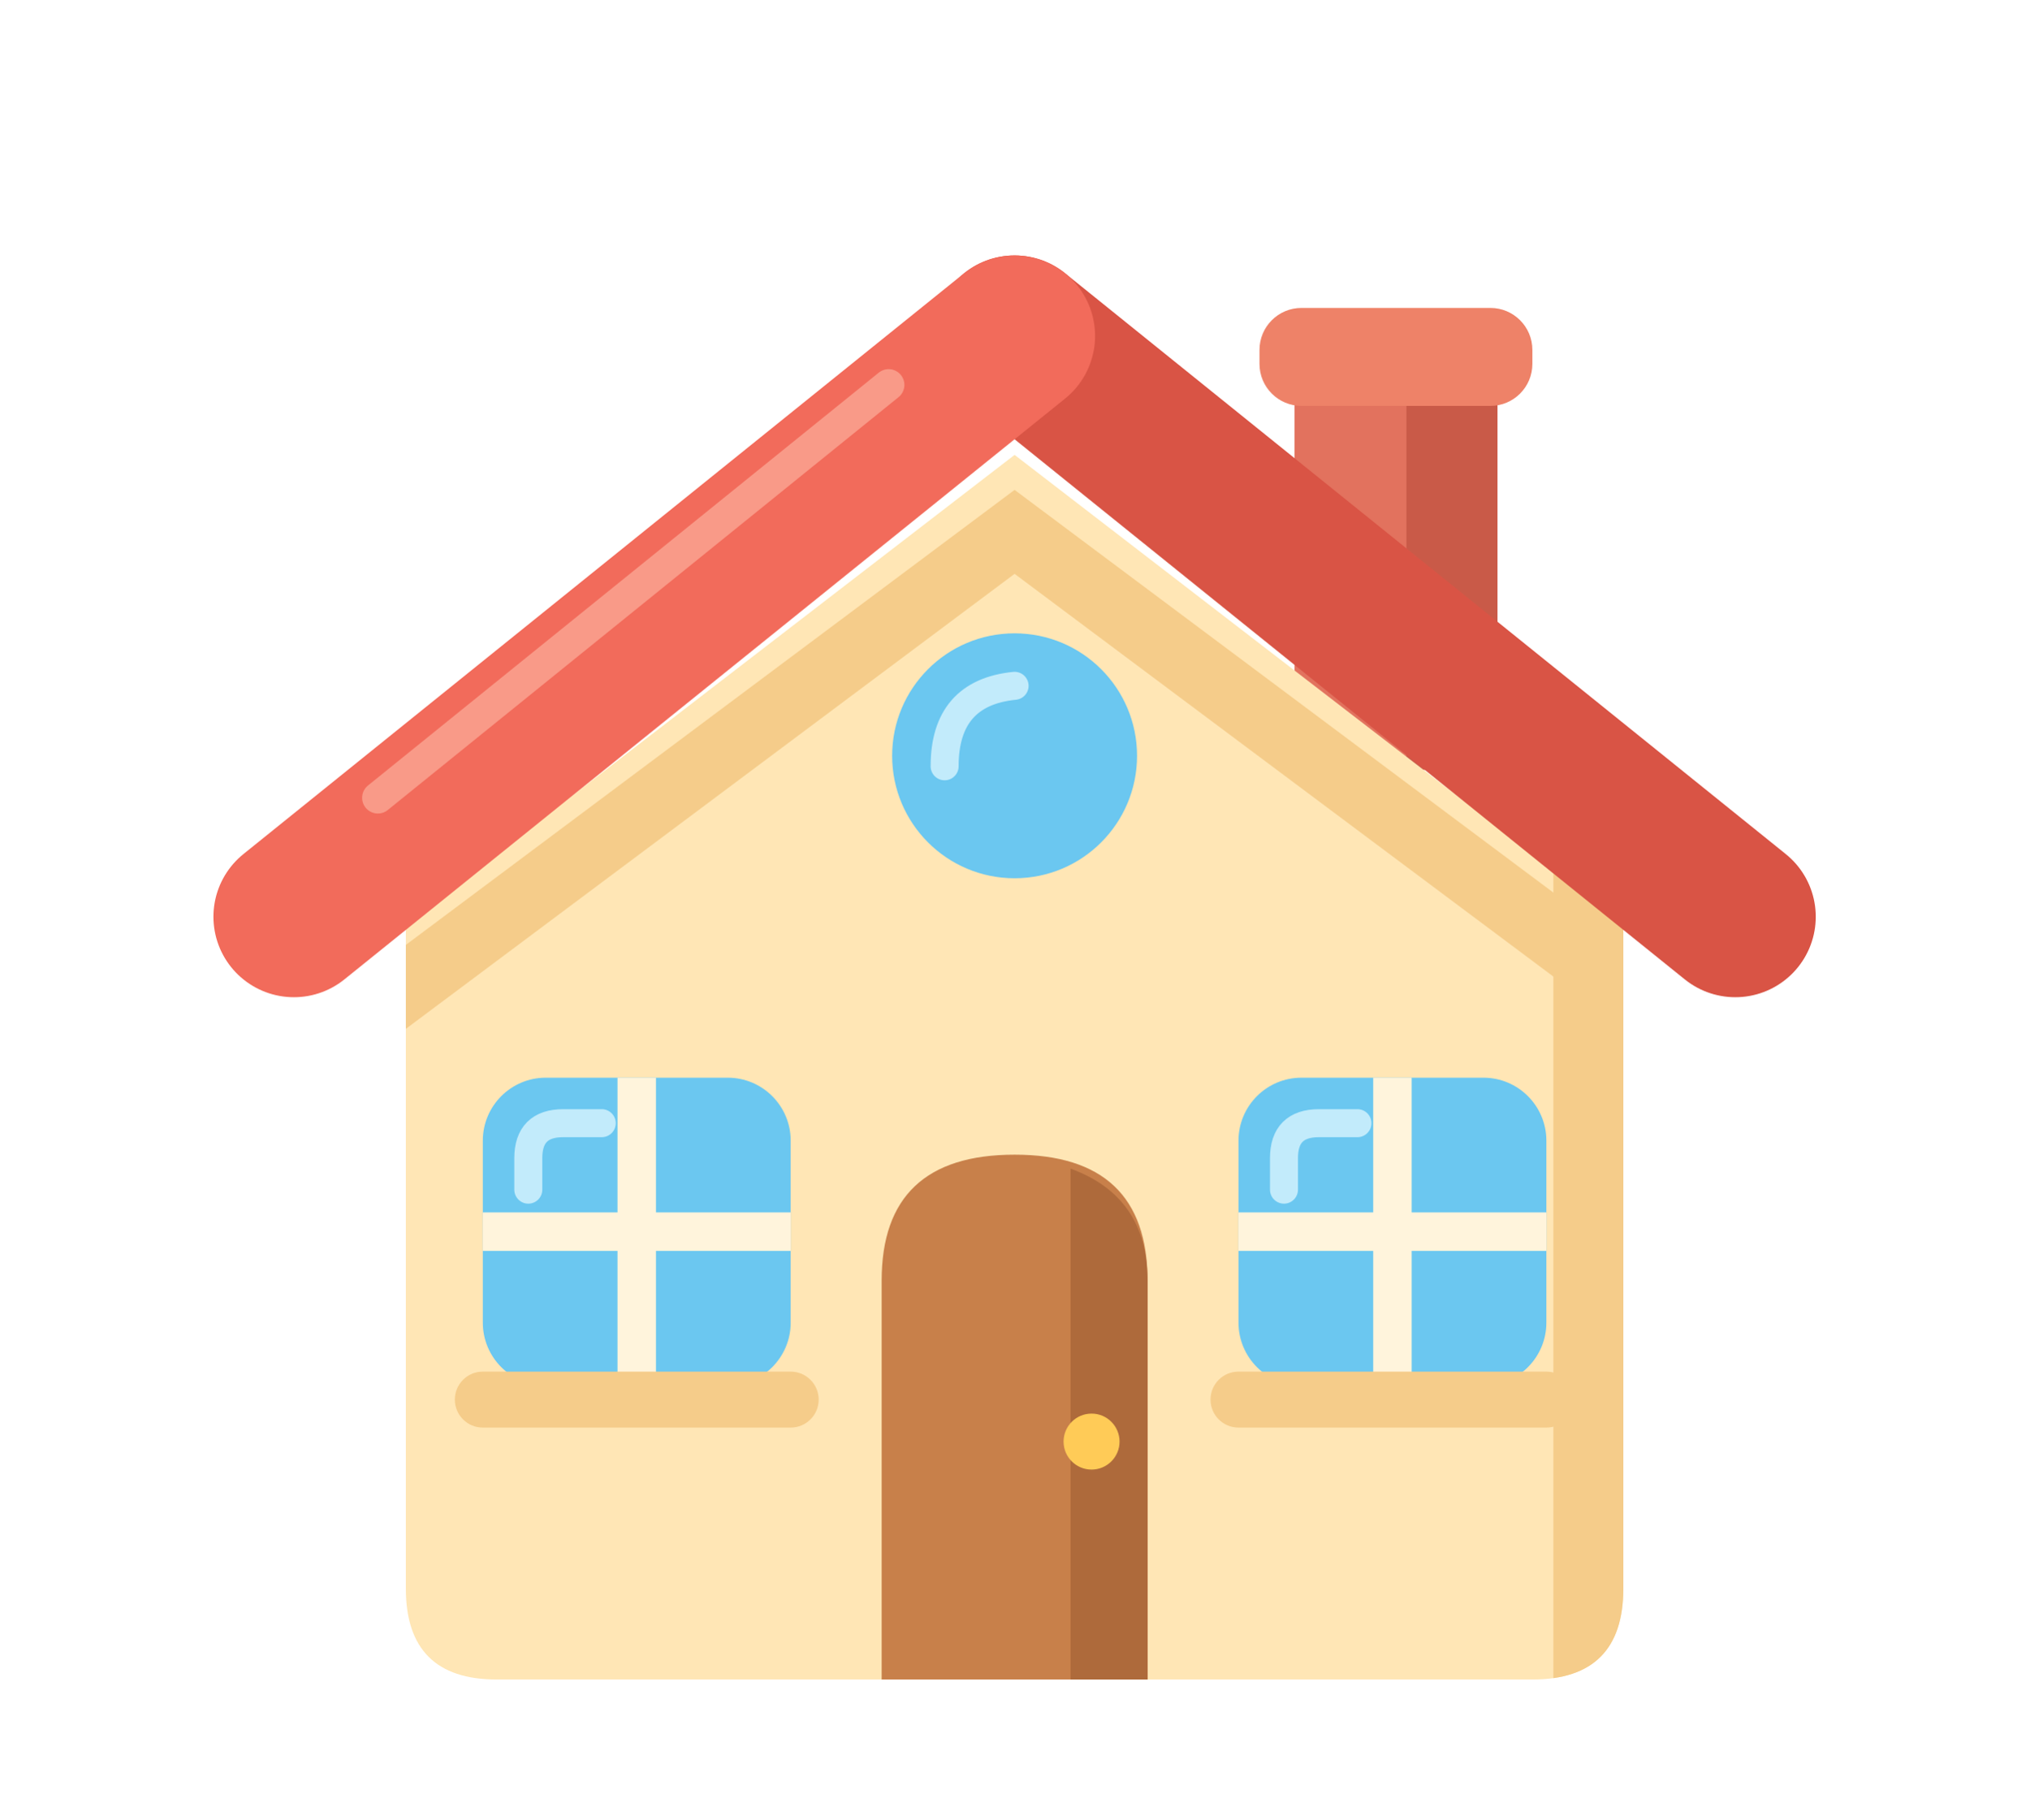
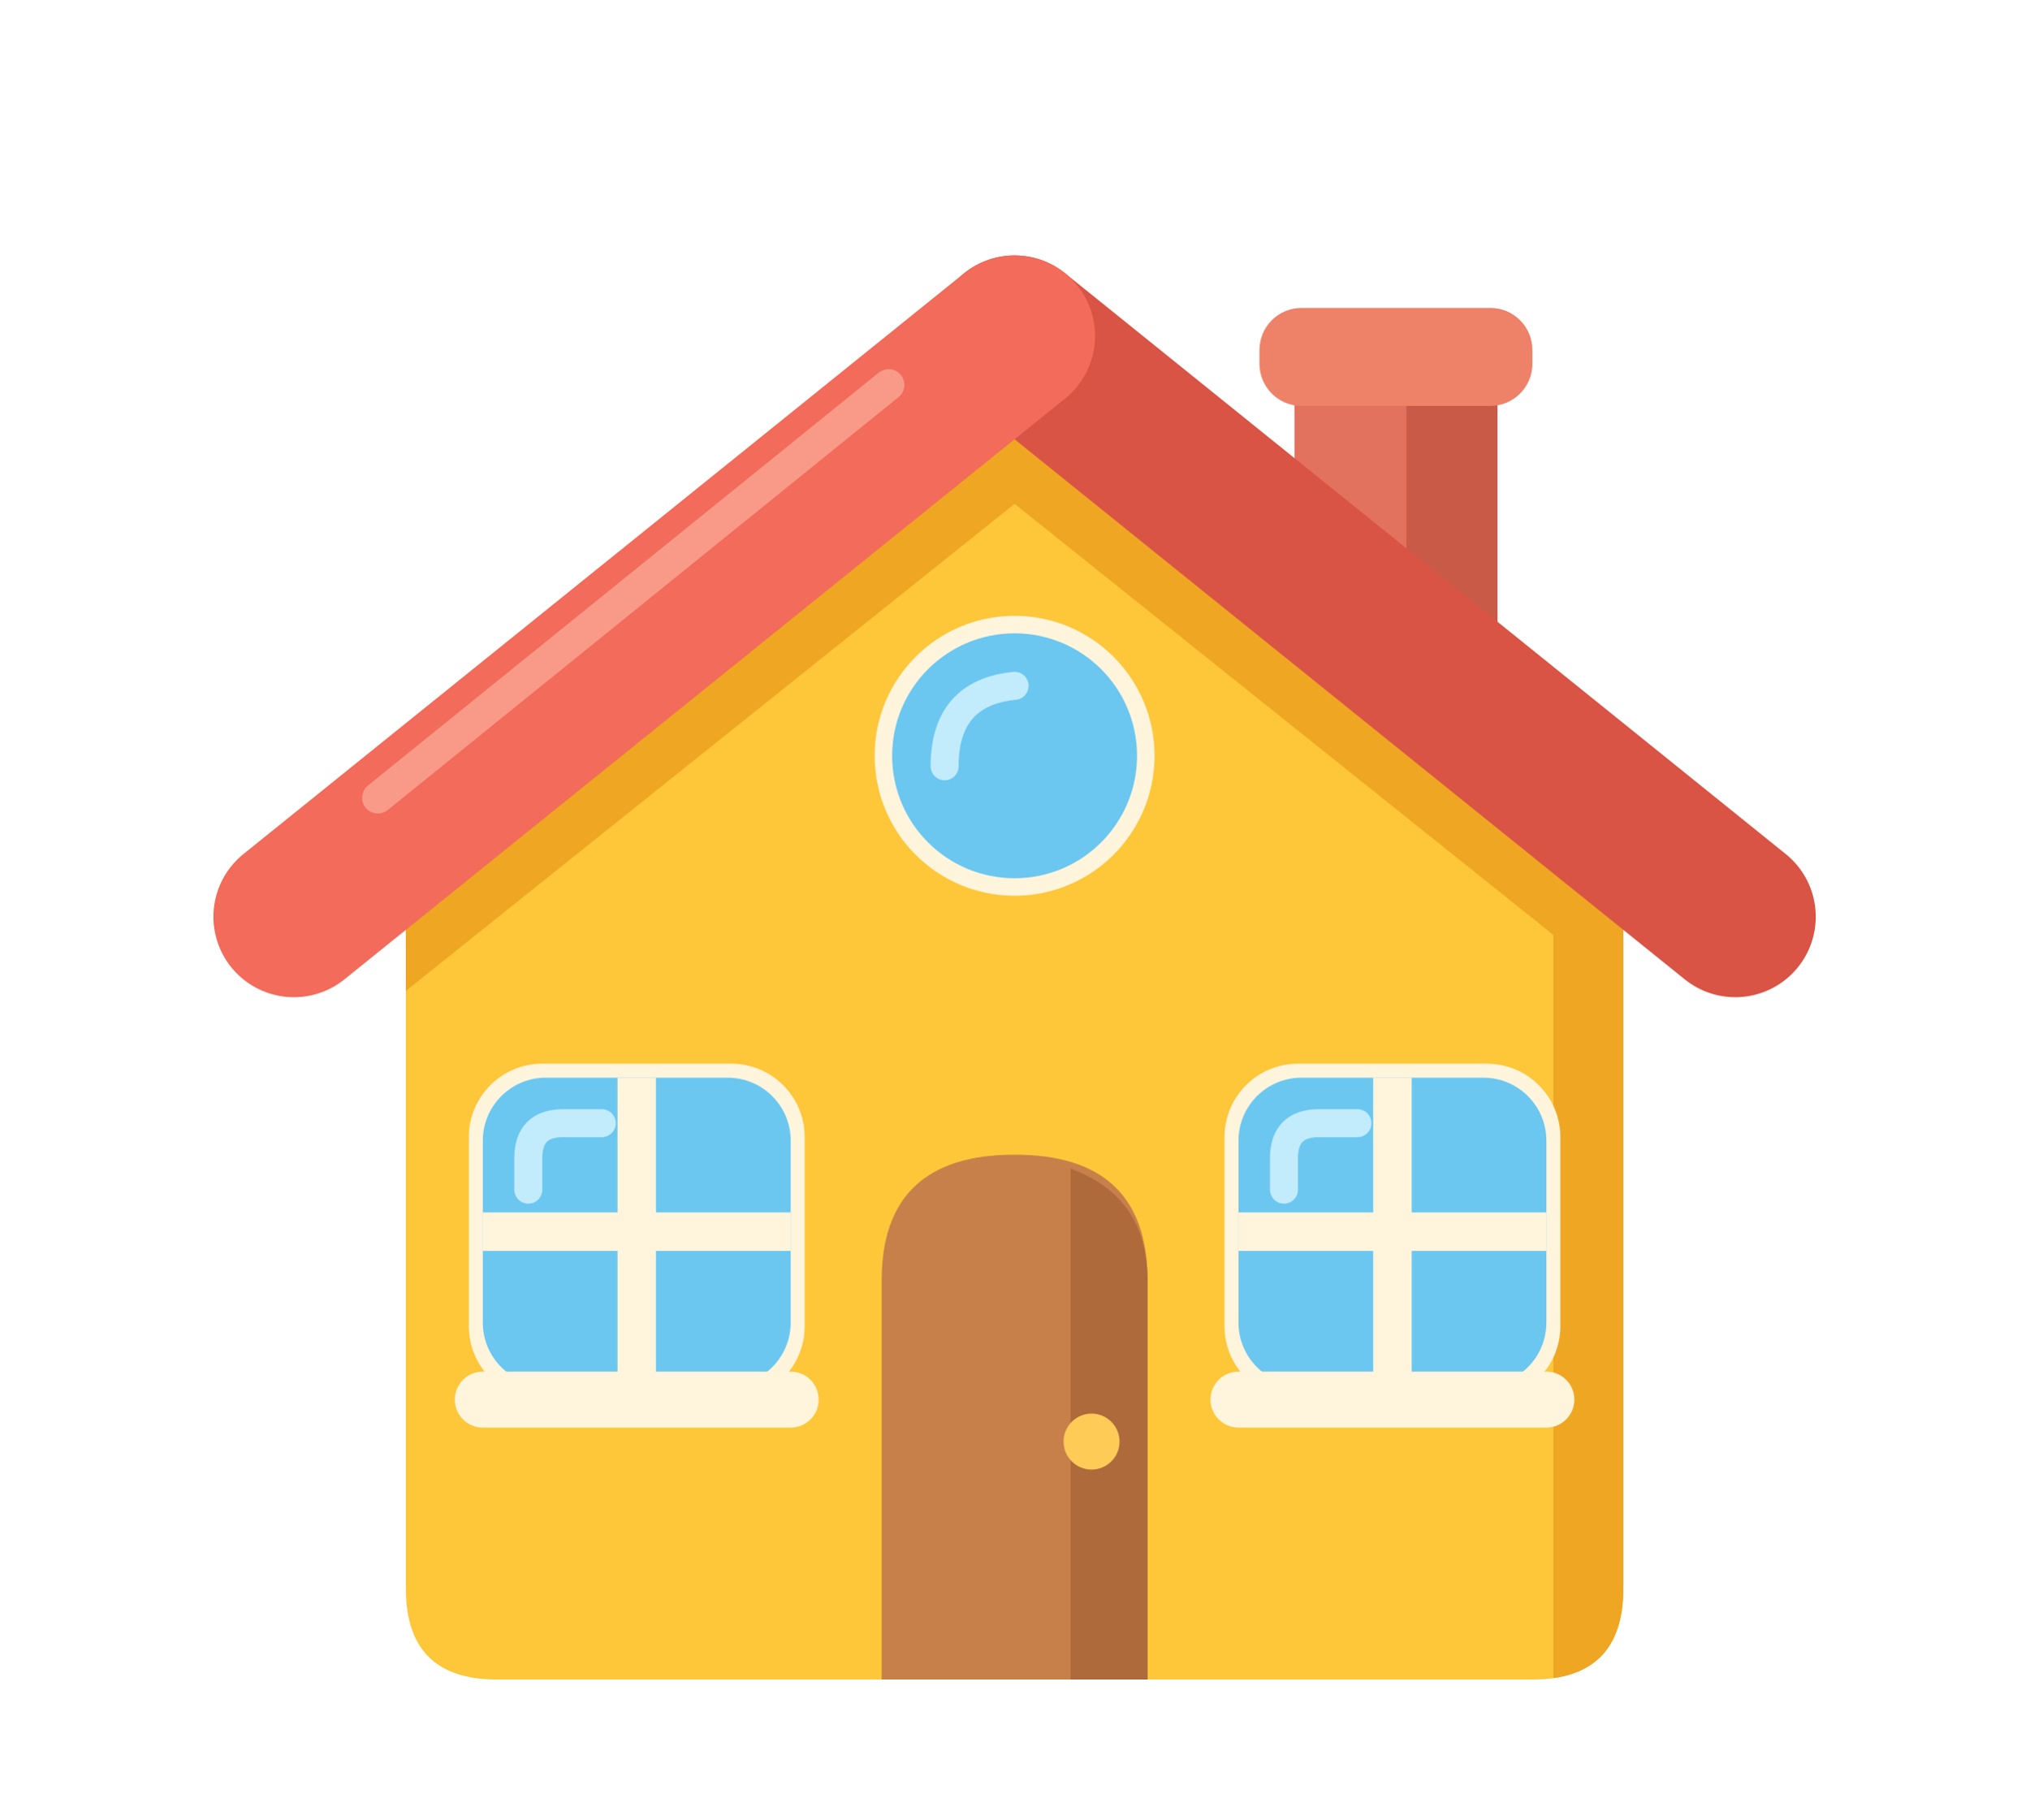
<svg xmlns="http://www.w3.org/2000/svg" width="580" height="520" viewBox="0 0 580 520" role="img" aria-labelledby="title desc">
  <defs>
    <clipPath id="casa-pared-forma">
-       <path d="M116 264 L290 130 L464 264 V454 Q464 480 438 480 H142 Q116 480 116 454 Z" />
+       <path d="M116 264 L290 120 L464 264 V454 Q464 480 438 480 H142 Q116 480 116 454 Z" />
    </clipPath>
  </defs>
  <g id="casa">
    <g id="chimenea">
      <rect x="370" y="102" width="58" height="118" rx="10" fill="#E2725E" />
      <path d="M402 102 H418 Q428 102 428 112 V220 H402 Z" fill="#C95A48" />
      <rect x="360" y="88" width="78" height="28" rx="12" fill="#EE8268" />
    </g>
    <g id="pared">
-       <path d="M116 264 L290 130 L464 264 V454 Q464 480 438 480 H142 Q116 480 116 454 Z" fill="#FFE6B5" />
-       <g clip-path="url(#casa-pared-forma)" fill="#F5CC8A">
-         <path d="M100 282 L290 140 L480 282 V306 L290 164 L100 306 Z" />
+       <path d="M116 264 L290 120 L464 264 V454 Q464 480 438 480 H142 Q116 480 116 454 Z" fill="#FEC739" />
+       <g clip-path="url(#casa-pared-forma)" fill="#EFA623">
+         <path d="M100 272 L290 118 L480 272 V296 L290 144 L100 296 Z" />
        <rect x="444" y="100" width="36" height="400" />
      </g>
    </g>
    <g id="techo" fill="none" stroke-width="46" stroke-linecap="round" stroke-linejoin="round">
      <path d="M290 96 L496 262" stroke="#D95445" />
      <path d="M84 262 L290 96" stroke="#F26B5B" />
      <path d="M108 228 L254 110" stroke="#F99A88" stroke-width="9" />
    </g>
    <g id="ventana-superior">
+       <circle cx="290" cy="216" r="40" fill="#FFF4DC" />
      <circle cx="290" cy="216" r="35" fill="#6BC7F0" />
      <path d="M270 219 Q270 198 290 196" fill="none" stroke="#C2EBFB" stroke-width="8" stroke-linecap="round" />
    </g>
    <g id="ventana-izquierda">
+       <rect x="134" y="304" width="96" height="96" rx="21" fill="#FFF4DC" />
      <rect x="138" y="308" width="88" height="88" rx="18" fill="#6BC7F0" />
      <path d="M151 340 V331 Q151 321 161 321 H172" fill="none" stroke="#C2EBFB" stroke-width="8" stroke-linecap="round" />
      <path d="M182 308 V396 M138 352 H226" stroke="#FFF4DC" stroke-width="11" />
-       <rect x="130" y="392" width="104" height="16" rx="8" fill="#F5CC8A" />
+       <rect x="130" y="392" width="104" height="16" rx="8" fill="#FFF4DC" />
    </g>
    <g id="ventana-derecha">
+       <rect x="350" y="304" width="96" height="96" rx="21" fill="#FFF4DC" />
      <rect x="354" y="308" width="88" height="88" rx="18" fill="#6BC7F0" />
      <path d="M367 340 V331 Q367 321 377 321 H388" fill="none" stroke="#C2EBFB" stroke-width="8" stroke-linecap="round" />
      <path d="M398 308 V396 M354 352 H442" stroke="#FFF4DC" stroke-width="11" />
-       <rect x="346" y="392" width="104" height="16" rx="8" fill="#F5CC8A" />
+       <rect x="346" y="392" width="104" height="16" rx="8" fill="#FFF4DC" />
    </g>
    <g id="puerta">
      <path d="M252 480 V366 Q252 330 290 330 Q328 330 328 366 V480 Z" fill="#C8804A" />
      <path d="M306 334 Q328 342 328 366 V480 H306 Z" fill="#AE6A3B" />
      <circle cx="312" cy="412" r="8" fill="#FFCB57" />
    </g>
  </g>
</svg>
